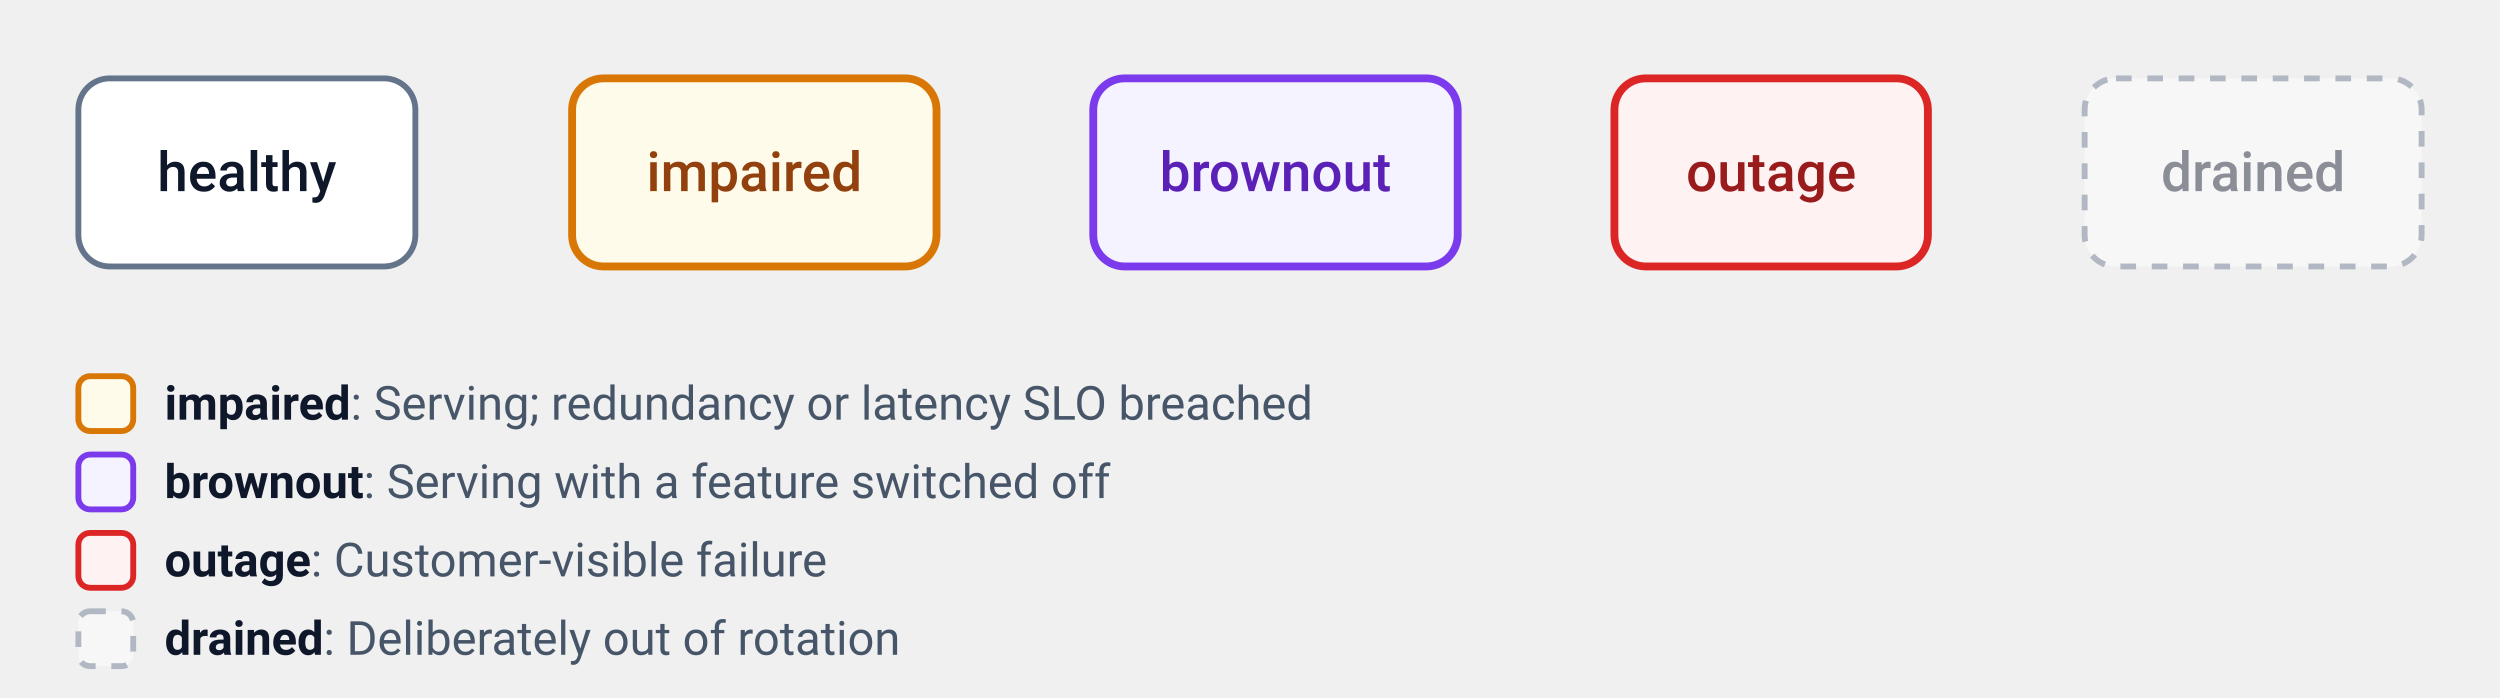
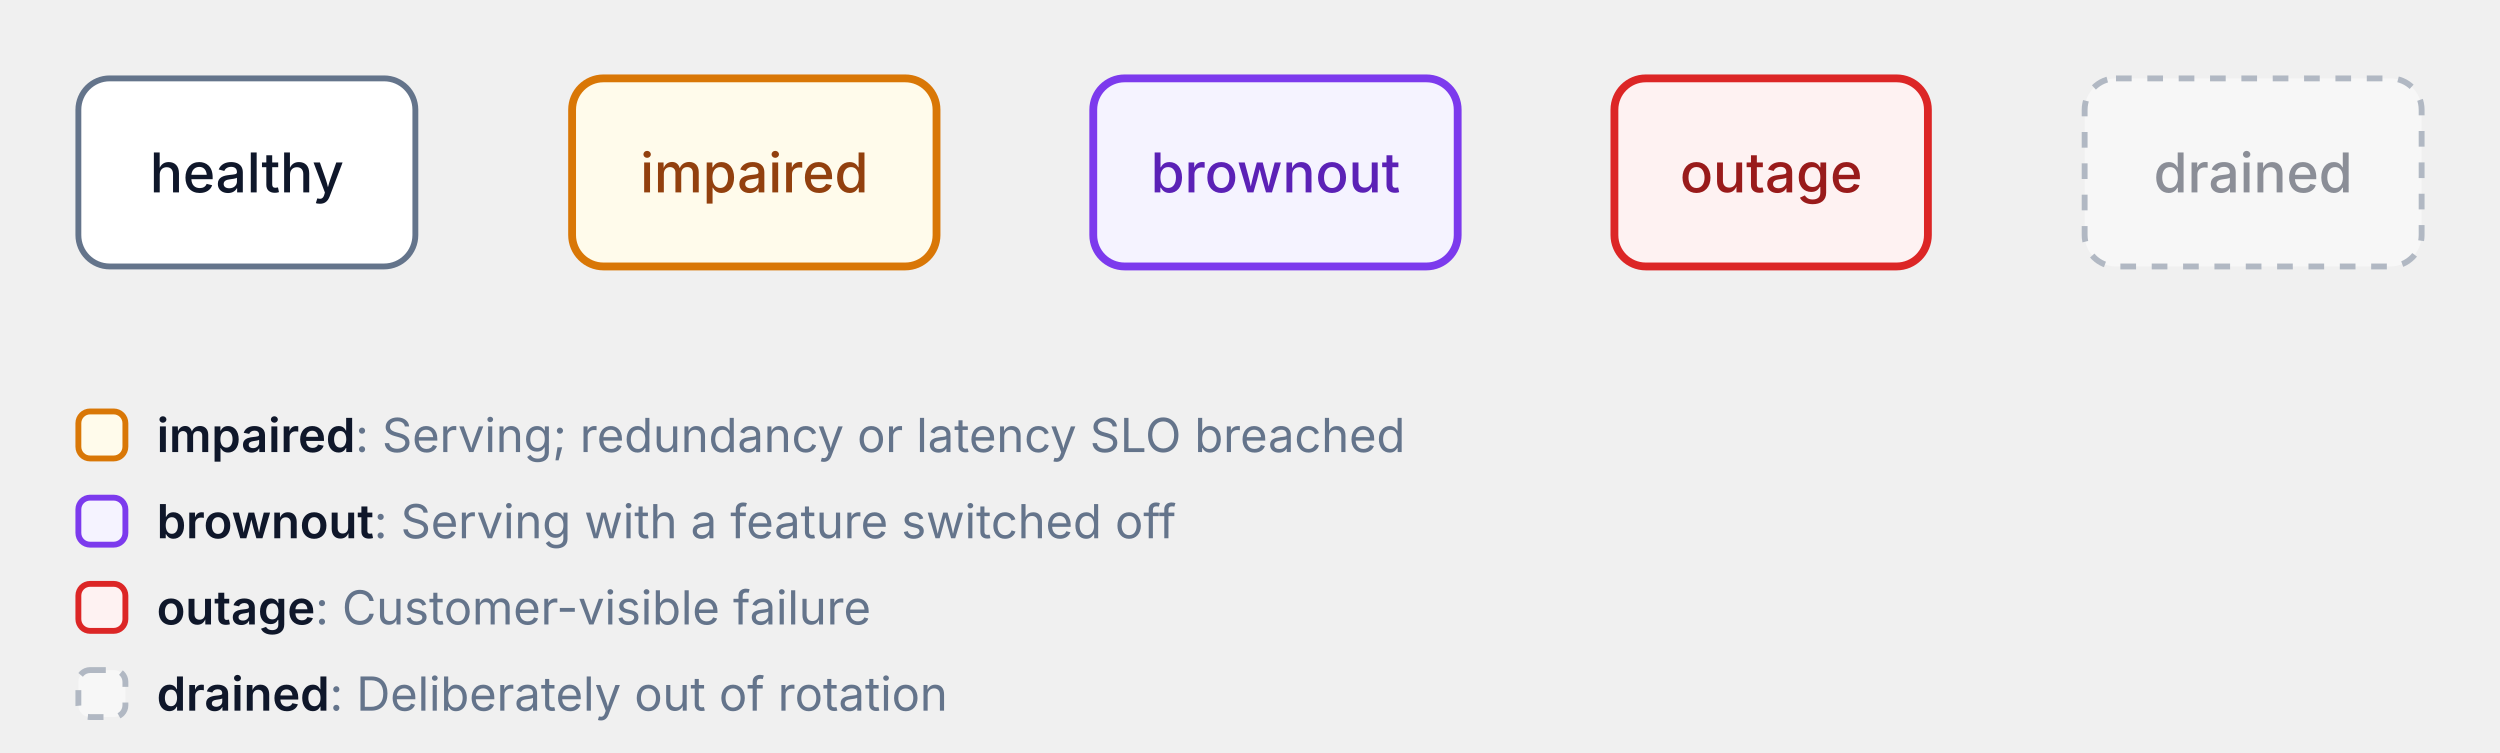
- <svg xmlns="http://www.w3.org/2000/svg" viewBox="0 0 638 178" width="638" height="178" data-orrery="1">
+ <svg xmlns="http://www.w3.org/2000/svg" viewBox="0 0 638 192" width="638" height="192" data-orrery="1">
  <style>.group-box{fill:#e2e8f0;fill-opacity:.35;stroke:#cbd5e1;stroke-width:1.5}
- .group-label{font:600 11px system-ui,-apple-system,"Segoe UI",Roboto,sans-serif;fill:#475569;letter-spacing:.06em;text-transform:uppercase;paint-order:stroke;stroke:#f1f5f9;stroke-width:4px;stroke-linejoin:round}
+ .group-label{font:700 11px Inter,system-ui,-apple-system,"Segoe UI",Roboto,sans-serif;fill:#64748b;letter-spacing:.1em;text-transform:uppercase;paint-order:stroke;stroke:#f1f5f9;stroke-width:3px;stroke-linejoin:round}
.group-label.centred{text-anchor:middle}
.group[data-collapsed] .group-box{fill-opacity:.7}
- .summary-label{font:500 16px system-ui,-apple-system,"Segoe UI",Roboto,sans-serif;fill:#0f172a;text-anchor:middle;dominant-baseline:central}
+ .summary-label{font:500 14px Inter,system-ui,-apple-system,"Segoe UI",Roboto,sans-serif;fill:#0f172a;text-anchor:middle;dominant-baseline:central}
.expand-mark{fill:none;stroke:#94a3b8;stroke-width:1.5;stroke-linecap:round}
.node-box{fill:#ffffff;stroke:#64748b;stroke-width:1.5}
- .node-label{font:500 14px system-ui,-apple-system,"Segoe UI",Roboto,sans-serif;fill:#0f172a;text-anchor:middle;dominant-baseline:central}
- .node-tech{font:11px system-ui,-apple-system,"Segoe UI",Roboto,sans-serif;fill:#64748b;text-anchor:middle;dominant-baseline:central}
+ .node-label{font:500 14px Inter,system-ui,-apple-system,"Segoe UI",Roboto,sans-serif;fill:#0f172a;text-anchor:middle;dominant-baseline:central}
+ .node-tech{font:12px Inter,system-ui,-apple-system,"Segoe UI",Roboto,sans-serif;fill:#64748b;text-anchor:middle;dominant-baseline:central;font-variant-numeric:tabular-nums}
.replica-box{fill:#ffffff;stroke:#94a3b8;stroke-width:1.5}
- .badge{font:600 11px system-ui,-apple-system,"Segoe UI",Roboto,sans-serif;fill:#475569;text-anchor:end;dominant-baseline:central}
+ .badge{font:600 12px Inter,system-ui,-apple-system,"Segoe UI",Roboto,sans-serif;fill:#64748b;text-anchor:end;dominant-baseline:central;font-variant-numeric:tabular-nums}
.node[data-ghost]{opacity:.5}.node[data-ghost] .node-box{stroke-dasharray:3 3}.node[data-ghost] .node-label{font-style:italic}
.glyph{fill:none;stroke:#475569;stroke-width:1.5;stroke-linejoin:round;stroke-linecap:round}
- .glyph-text{font:600 13px system-ui,-apple-system,"Segoe UI",Roboto,sans-serif;fill:#475569;text-anchor:middle;dominant-baseline:central}
+ .glyph-text{font:600 13px Inter,system-ui,-apple-system,"Segoe UI",Roboto,sans-serif;fill:#475569;text-anchor:middle;dominant-baseline:central}
.edge{fill:none;stroke:#94a3b8;stroke-width:1.5}
.flow{fill:none;stroke:#2563eb;stroke-linecap:round;stroke-dasharray:6 10;animation:orrery-flow 1s linear infinite}
- .edge-label{font:12px system-ui,-apple-system,"Segoe UI",Roboto,sans-serif;fill:#475569;text-anchor:middle;dominant-baseline:central;paint-order:stroke;stroke:#ffffff;stroke-width:5px;stroke-linejoin:round}
- .legend text{font:12px system-ui,-apple-system,"Segoe UI",Roboto,sans-serif;fill:#475569;dominant-baseline:central}.legend .legend-name{font-weight:600;fill:#0f172a}
- .step-note{font:500 12px system-ui,-apple-system,"Segoe UI",Roboto,sans-serif;fill:#475569;dominant-baseline:central}
+ .edge-label{font:12px Inter,system-ui,-apple-system,"Segoe UI",Roboto,sans-serif;fill:#64748b;text-anchor:middle;dominant-baseline:central;paint-order:stroke;stroke:#ffffff;stroke-width:4px;stroke-linejoin:round}
+ .legend text{font:12px Inter,system-ui,-apple-system,"Segoe UI",Roboto,sans-serif;fill:#64748b;dominant-baseline:central}.legend .legend-name{font-weight:600;fill:#0f172a}
+ .step-note{font:500 13px Inter,system-ui,-apple-system,"Segoe UI",Roboto,sans-serif;fill:#334155;dominant-baseline:central}
@keyframes orrery-flow{to{stroke-dashoffset:-16}}
@keyframes orrery-pulse{0%{stroke-opacity:1}50%{stroke-opacity:0.4}100%{stroke-opacity:1}}
.kind-external .node-box{stroke-dasharray:5 4;fill:#f8fafc}
.gk-region .group-box{stroke-dasharray:8 6}
.gk-zone .group-box{stroke-dasharray:3 5}
.gk-cluster .group-box{stroke:#94a3b8}
.gk-boundary .group-box{stroke:#dc2626;fill-opacity:0;stroke-dasharray:8 6}
.edge-async{stroke-dasharray:6 5}
.edge-replication{stroke-dasharray:2 4}
.edge-dataflow{stroke-width:3}
.st-impaired .node-box{stroke:#d97706;stroke-width:2;fill:#fffbeb}
.st-impaired .group-box{stroke:#d97706;stroke-width:2;fill:#fffbeb}
.st-impaired .node-label{fill:#92400e}
.st-impaired .group-label{fill:#92400e}
.st-brownout .node-box{stroke:#7c3aed;stroke-width:2;fill:#f5f3ff;animation:orrery-pulse 1.2s linear infinite}
.st-brownout .group-box{stroke:#7c3aed;stroke-width:2;fill:#f5f3ff;animation:orrery-pulse 1.2s linear infinite}
.st-brownout .node-label{fill:#5b21b6}
.st-brownout .group-label{fill:#5b21b6}
.st-outage .node-box{stroke:#dc2626;stroke-width:2;fill:#fef2f2;animation:orrery-pulse 1.2s linear infinite}
.st-outage .group-box{stroke:#dc2626;stroke-width:2;fill:#fef2f2;animation:orrery-pulse 1.2s linear infinite}
.st-outage .node-label{fill:#991b1b}
.st-outage .group-label{fill:#991b1b}
.st-drained .node-box{stroke-dasharray:4 4}
.st-drained .group-box{stroke-dasharray:4 4}
.st-drained{opacity:0.45}</style>
  <defs>
    <marker id="arrow" viewBox="0 0 12 12" refX="11" refY="6" markerWidth="12" markerHeight="12" markerUnits="userSpaceOnUse" orient="auto">
      <path d="M0 0L12 6L0 12z" fill="#94a3b8" />
    </marker>
    <marker id="arrow-start" viewBox="0 0 12 12" refX="1" refY="6" markerWidth="12" markerHeight="12" markerUnits="userSpaceOnUse" orient="auto">
      <path d="M12 0L0 6L12 12z" fill="#94a3b8" />
    </marker>
  </defs>
  <g class="scene">
-     <g class="view" data-view="default" data-open="" data-title="The sre states pack" data-size="638 178">
+     <g class="view" data-view="default" data-open="" data-title="The sre states pack" data-size="638 192">
      <g class="groups">

</g>
      <g class="edges">

</g>
      <g class="nodes">
        <g class="node kind-service st-healthy" data-node="a" data-kind="service" data-state="healthy" data-bbox="20 20 86 48" transform="translate(20 20)">
          <rect class="node-box" width="86" height="48" rx="8" />
          <text class="node-label" x="43" y="24">healthy</text>
        </g>
        <g class="node kind-service st-impaired" data-node="b" data-kind="service" data-state="impaired" data-bbox="146 20 93 48" transform="translate(146 20)">
          <rect class="node-box" width="93" height="48" rx="8" />
          <text class="node-label" x="46.5" y="24">impaired</text>
        </g>
        <g class="node kind-service st-brownout" data-node="c" data-kind="service" data-state="brownout" data-pulse="1" data-bbox="279 20 93 48" transform="translate(279 20)">
          <rect class="node-box" width="93" height="48" rx="8" />
          <text class="node-label" x="46.5" y="24">brownout</text>
        </g>
        <g class="node kind-service st-outage" data-node="d" data-kind="service" data-state="outage" data-pulse="1" data-bbox="412 20 80 48" transform="translate(412 20)">
          <rect class="node-box" width="80" height="48" rx="8" />
          <text class="node-label" x="40" y="24">outage</text>
        </g>
        <g class="node kind-service st-drained" data-node="e" data-kind="service" data-state="drained" data-bbox="532 20 86 48" transform="translate(532 20)">
          <rect class="node-box" width="86" height="48" rx="8" />
          <text class="node-label" x="43" y="24">drained</text>
        </g>
      </g>
-       <g class="legend" transform="translate(20 96)">
+       <g class="legend" transform="translate(20 104)">
        <g transform="translate(0 0)">
-           <rect width="14" height="14" rx="3" style="fill:#fffbeb;stroke:#d97706;stroke-width:1.5" />
-           <text x="22" y="7">
+           <rect y="1" width="12" height="12" rx="3" style="fill:#fffbeb;stroke:#d97706;stroke-width:1.5" />
+           <text x="20" y="7">
            <tspan class="legend-name">impaired</tspan>: Serving; redundancy or latency SLO breached</text>
        </g>
-         <g transform="translate(0 20)">
-           <rect width="14" height="14" rx="3" style="fill:#f5f3ff;stroke:#7c3aed;stroke-width:1.5" />
-           <text x="22" y="7">
+         <g transform="translate(0 22)">
+           <rect y="1" width="12" height="12" rx="3" style="fill:#f5f3ff;stroke:#7c3aed;stroke-width:1.5" />
+           <text x="20" y="7">
            <tspan class="legend-name">brownout</tspan>: Serving with a feature switched off</text>
        </g>
-         <g transform="translate(0 40)">
-           <rect width="14" height="14" rx="3" style="fill:#fef2f2;stroke:#dc2626;stroke-width:1.5" />
-           <text x="22" y="7">
+         <g transform="translate(0 44)">
+           <rect y="1" width="12" height="12" rx="3" style="fill:#fef2f2;stroke:#dc2626;stroke-width:1.5" />
+           <text x="20" y="7">
            <tspan class="legend-name">outage</tspan>: Customer-visible failure</text>
        </g>
-         <g transform="translate(0 60)">
-           <rect width="14" height="14" rx="3" style="fill:#ffffff;stroke:#64748b;stroke-width:1.5;stroke-dasharray:4 4;opacity:0.45" />
-           <text x="22" y="7">
+         <g transform="translate(0 66)">
+           <rect y="1" width="12" height="12" rx="3" style="fill:#ffffff;stroke:#64748b;stroke-width:1.5;stroke-dasharray:4 4;opacity:0.45" />
+           <text x="20" y="7">
            <tspan class="legend-name">drained</tspan>: Deliberately out of rotation</text>
        </g>
      </g>
    </g>
  </g>
</svg>
